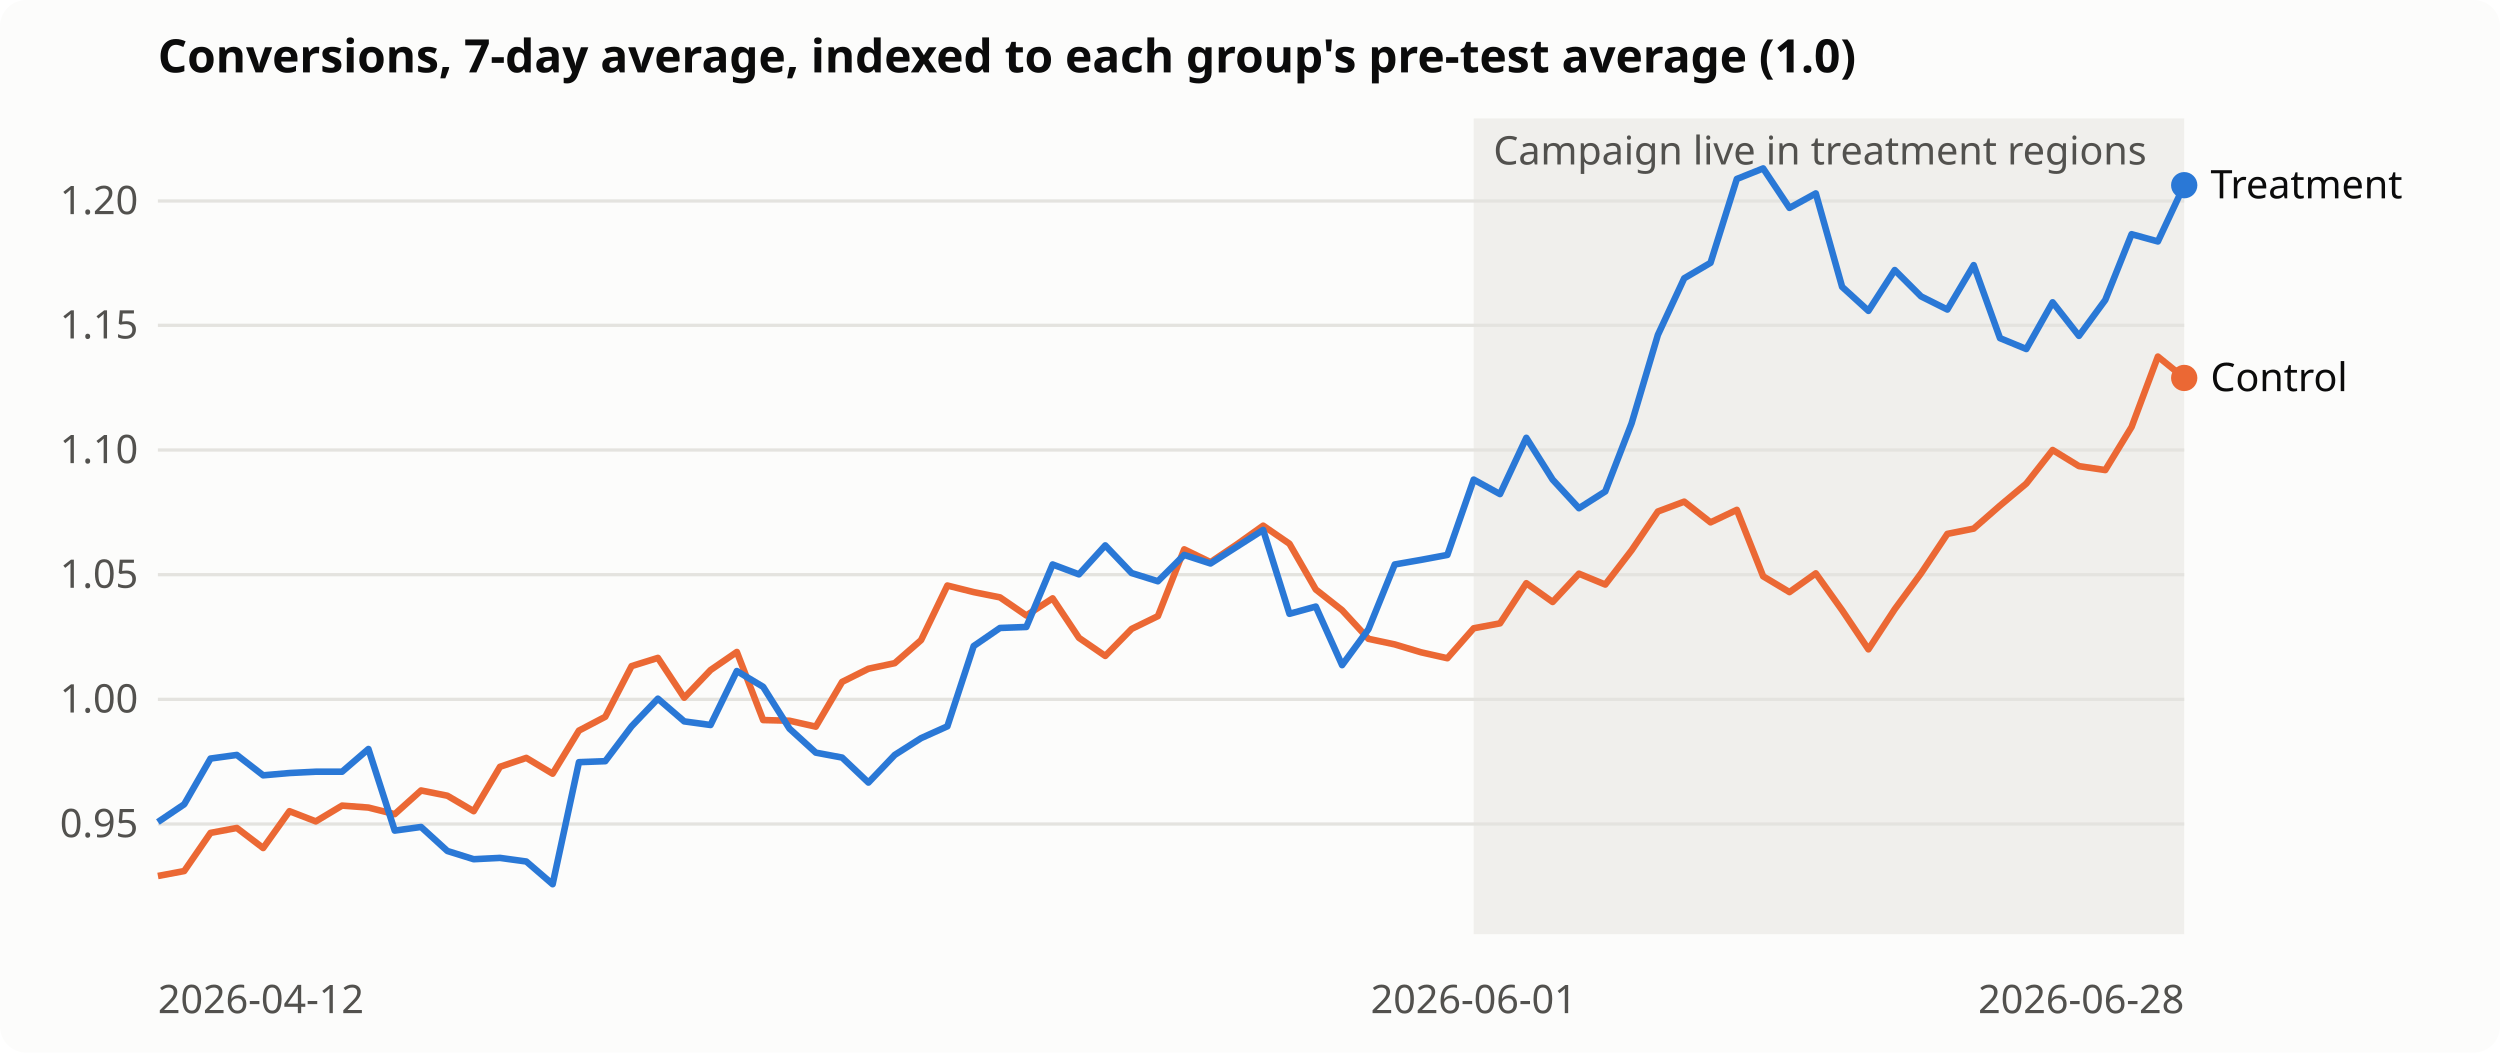
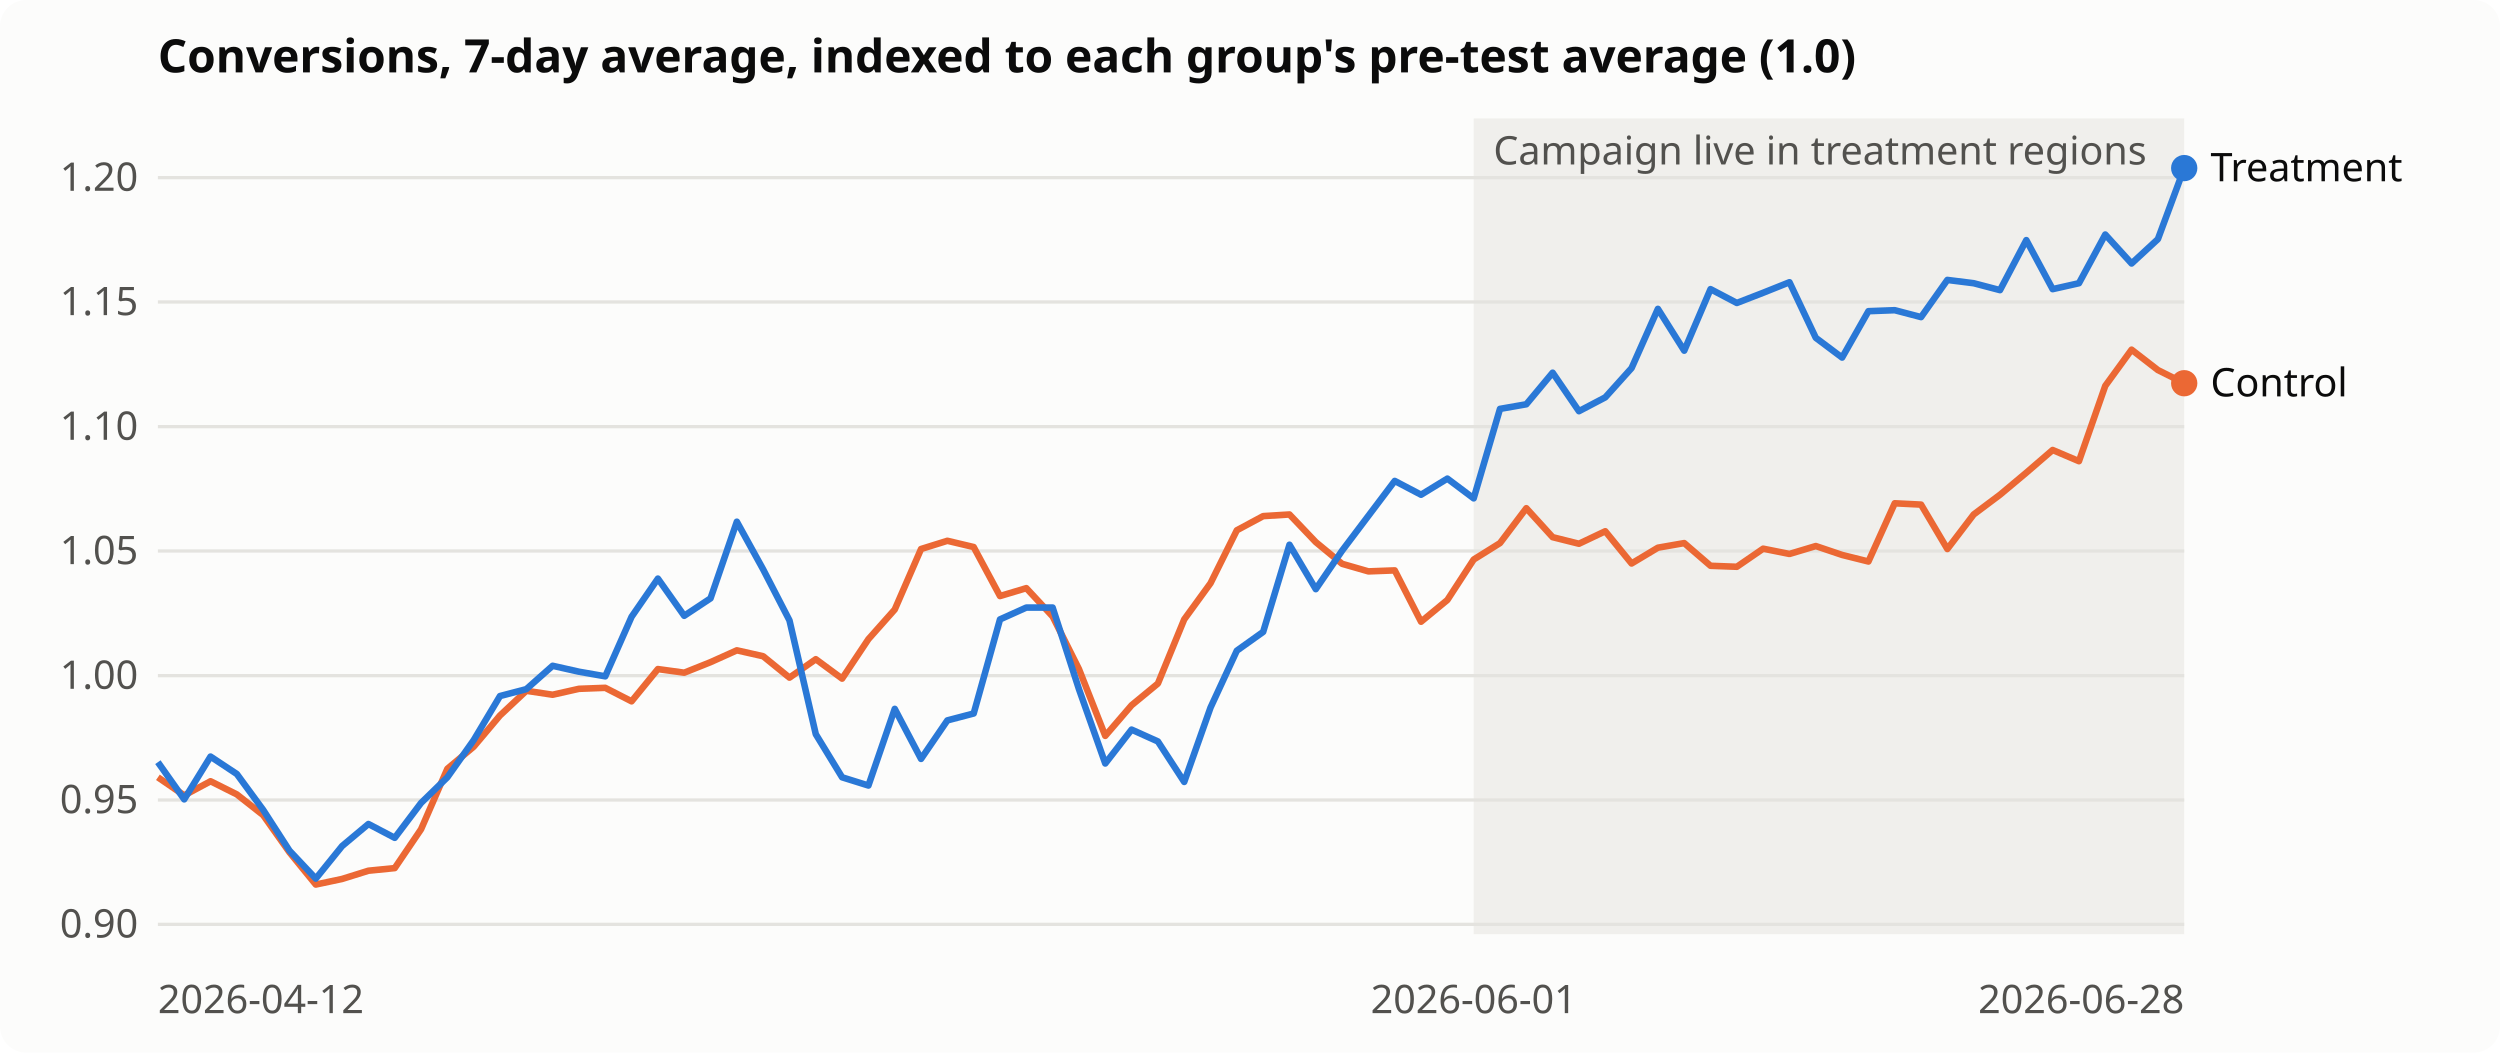
<svg xmlns="http://www.w3.org/2000/svg" viewBox="0 0 760 320" font-family="system-ui, sans-serif" font-size="12" role="img" aria-label="Geo test: 7-day average conversions of treatment and control regions, each indexed to its own pre-test average. The two lines move together before the campaign; treatment sits above control during the 28-day test.">
  <style>
  .bg { fill: #fcfcfb } .grid { stroke: #e4e3df; stroke-width: 1 } .axis { fill: #52514e }
  .title { fill: #0b0b0b; font-weight: 600; font-size: 14px } .label { fill: #0b0b0b }
  .window { fill: #f0efec } .treat { stroke: #2a78d6 } .ctrl { stroke: #eb6834 }
  .dot-t { fill: #2a78d6 } .dot-c { fill: #eb6834 }
  @media (prefers-color-scheme: dark) {
    .bg { fill: #1a1a19 } .grid { stroke: #383835 } .axis { fill: #c3c2b7 }
    .title, .label { fill: #f0efec } .window { fill: #262624 }
    .treat { stroke: #3987e5 } .ctrl { stroke: #d95926 } .dot-t { fill: #3987e5 } .dot-c { fill: #d95926 }
  }
  polyline { fill: none; stroke-width: 2; stroke-linejoin: round }
</style>
  <rect class="bg" width="760" height="320" rx="8" />
  <text class="title" x="48" y="22">Conversions, 7-day average, indexed to each group's pre-test average (1.0)</text>
  <rect class="window" x="448.0" y="36" width="216.0" height="248" />
  <text class="axis" x="454.0" y="50">Campaign live in treatment regions</text>
-   <line class="grid" x1="48" x2="664" y1="250.5" y2="250.5" />
-   <text class="axis" x="42" y="254.5" text-anchor="end">0.95</text>
-   <line class="grid" x1="48" x2="664" y1="212.6" y2="212.6" />
-   <text class="axis" x="42" y="216.6" text-anchor="end">1.00</text>
-   <line class="grid" x1="48" x2="664" y1="174.7" y2="174.7" />
-   <text class="axis" x="42" y="178.7" text-anchor="end">1.05</text>
-   <line class="grid" x1="48" x2="664" y1="136.8" y2="136.8" />
-   <text class="axis" x="42" y="140.8" text-anchor="end">1.10</text>
-   <line class="grid" x1="48" x2="664" y1="98.9" y2="98.9" />
-   <text class="axis" x="42" y="102.9" text-anchor="end">1.15</text>
-   <line class="grid" x1="48" x2="664" y1="61.1" y2="61.1" />
-   <text class="axis" x="42" y="65.1" text-anchor="end">1.20</text>
-   <polyline class="ctrl" points="48.0,266.3 56.0,264.8 64.0,253.2 72.0,251.7 80.0,257.8 88.0,246.6 96.0,249.7 104.0,244.9 112.0,245.5 120.0,247.5 128.0,240.3 136.0,241.9 144.0,246.6 152.0,233.1 160.0,230.4 168.0,235.2 176.0,222.1 184.0,217.9 192.0,202.5 200.0,200.0 208.0,212.1 216.0,203.7 224.0,198.2 232.0,218.9 240.0,219.1 248.0,220.9 256.0,207.3 264.0,203.3 272.0,201.6 280.0,194.6 288.0,178.0 296.0,180.0 304.0,181.6 312.0,187.1 320.0,181.9 328.0,193.9 336.0,199.4 344.0,191.2 352.0,187.3 360.0,167.0 368.0,170.9 376.0,165.5 384.0,159.8 392.0,165.3 400.0,179.2 408.0,185.5 416.0,194.2 424.0,195.9 432.0,198.3 440.0,200.1 448.0,191.0 456.0,189.5 464.0,177.3 472.0,183.0 480.0,174.4 488.0,177.7 496.0,167.3 504.0,155.5 512.0,152.5 520.0,158.8 528.0,155.0 536.0,175.2 544.0,180.0 552.0,174.3 560.0,185.5 568.0,197.4 576.0,185.2 584.0,174.3 592.0,162.3 600.0,160.7 608.0,153.7 616.0,147.0 624.0,136.8 632.0,141.7 640.0,142.9 648.0,129.8 656.0,108.4 664.0,114.9" />
-   <polyline class="treat" points="48.0,249.9 56.0,244.5 64.0,230.6 72.0,229.5 80.0,235.7 88.0,235.0 96.0,234.6 104.0,234.6 112.0,227.7 120.0,252.5 128.0,251.4 136.0,258.7 144.0,261.2 152.0,260.8 160.0,261.9 168.0,268.8 176.0,231.7 184.0,231.4 192.0,220.8 200.0,212.4 208.0,219.3 216.0,220.4 224.0,204.0 232.0,208.8 240.0,221.5 248.0,228.8 256.0,230.3 264.0,237.9 272.0,229.5 280.0,224.4 288.0,220.8 296.0,196.4 304.0,190.9 312.0,190.6 320.0,171.6 328.0,174.6 336.0,165.8 344.0,174.2 352.0,176.7 360.0,168.7 368.0,171.3 376.0,166.2 384.0,161.1 392.0,186.6 400.0,184.4 408.0,202.2 416.0,191.3 424.0,171.6 432.0,170.2 440.0,168.7 448.0,145.8 456.0,150.2 464.0,133.1 472.0,145.8 480.0,154.5 488.0,149.4 496.0,128.7 504.0,101.8 512.0,84.6 520.0,79.9 528.0,54.4 536.0,51.2 544.0,63.2 552.0,58.8 560.0,87.2 568.0,94.5 576.0,82.1 584.0,90.1 592.0,94.1 600.0,80.6 608.0,102.8 616.0,106.1 624.0,91.9 632.0,102.1 640.0,91.2 648.0,71.2 656.0,73.4 664.0,56.3" />
-   <circle class="dot-c" cx="664.0" cy="114.9" r="4" />
-   <circle class="dot-t" cx="664.0" cy="56.3" r="4" />
-   <text class="label" x="672.0" y="60.3">Treatment</text>
-   <text class="label" x="672.0" y="118.9">Control</text>
+   <line class="grid" x1="48" x2="664" y1="281.0" y2="281.0" />
+   <text class="axis" x="42" y="285.0" text-anchor="end">0.90</text>
+   <line class="grid" x1="48" x2="664" y1="243.2" y2="243.2" />
+   <text class="axis" x="42" y="247.2" text-anchor="end">0.95</text>
+   <line class="grid" x1="48" x2="664" y1="205.4" y2="205.4" />
+   <text class="axis" x="42" y="209.4" text-anchor="end">1.00</text>
+   <line class="grid" x1="48" x2="664" y1="167.5" y2="167.5" />
+   <text class="axis" x="42" y="171.5" text-anchor="end">1.05</text>
+   <line class="grid" x1="48" x2="664" y1="129.7" y2="129.7" />
+   <text class="axis" x="42" y="133.7" text-anchor="end">1.10</text>
+   <line class="grid" x1="48" x2="664" y1="91.8" y2="91.8" />
+   <text class="axis" x="42" y="95.8" text-anchor="end">1.15</text>
+   <line class="grid" x1="48" x2="664" y1="54.0" y2="54.0" />
+   <text class="axis" x="42" y="58.0" text-anchor="end">1.20</text>
+   <polyline class="ctrl" points="48.0,236.3 56.0,241.8 64.0,237.5 72.0,241.5 80.0,247.8 88.0,259.1 96.0,268.9 104.0,267.2 112.0,264.7 120.0,263.9 128.0,252.1 136.0,233.7 144.0,227.0 152.0,217.5 160.0,210.0 168.0,211.2 176.0,209.4 184.0,209.1 192.0,213.2 200.0,203.4 208.0,204.5 216.0,201.3 224.0,197.7 232.0,199.5 240.0,206.0 248.0,200.4 256.0,206.3 264.0,194.3 272.0,185.3 280.0,166.9 288.0,164.4 296.0,166.3 304.0,181.2 312.0,178.8 320.0,187.4 328.0,203.4 336.0,223.7 344.0,214.4 352.0,207.8 360.0,188.3 368.0,177.3 376.0,161.2 384.0,156.9 392.0,156.4 400.0,164.8 408.0,171.4 416.0,173.7 424.0,173.4 432.0,189.0 440.0,182.4 448.0,170.1 456.0,165.1 464.0,154.5 472.0,163.3 480.0,165.3 488.0,161.5 496.0,171.3 504.0,166.5 512.0,165.1 520.0,172.0 528.0,172.3 536.0,166.8 544.0,168.4 552.0,166.0 560.0,168.7 568.0,170.7 576.0,153.0 584.0,153.4 592.0,166.9 600.0,156.4 608.0,150.4 616.0,143.7 624.0,136.8 632.0,140.2 640.0,117.3 648.0,106.3 656.0,112.5 664.0,116.5" />
+   <polyline class="treat" points="48.0,231.7 56.0,243.0 64.0,230.0 72.0,235.3 80.0,246.2 88.0,258.6 96.0,267.1 104.0,257.2 112.0,250.5 120.0,254.7 128.0,244.1 136.0,236.3 144.0,225.0 152.0,211.6 160.0,209.5 168.0,202.4 176.0,204.2 184.0,205.6 192.0,187.5 200.0,175.9 208.0,187.2 216.0,181.9 224.0,158.6 232.0,173.1 240.0,188.6 248.0,223.2 256.0,236.3 264.0,238.8 272.0,215.5 280.0,230.7 288.0,219.0 296.0,216.9 304.0,188.3 312.0,184.7 320.0,184.7 328.0,209.5 336.0,232.1 344.0,221.8 352.0,225.4 360.0,237.7 368.0,215.1 376.0,197.8 384.0,192.1 392.0,165.6 400.0,179.1 408.0,167.4 416.0,156.8 424.0,146.2 432.0,150.4 440.0,145.5 448.0,151.5 456.0,124.3 464.0,122.9 472.0,113.3 480.0,125.0 488.0,120.8 496.0,111.9 504.0,93.9 512.0,106.6 520.0,87.9 528.0,92.1 536.0,89.0 544.0,85.8 552.0,102.7 560.0,108.7 568.0,94.6 576.0,94.3 584.0,96.4 592.0,85.1 600.0,86.1 608.0,88.2 616.0,73.0 624.0,87.9 632.0,86.1 640.0,71.3 648.0,80.1 656.0,72.7 664.0,51.1" />
+   <circle class="dot-c" cx="664.0" cy="116.5" r="4" />
+   <circle class="dot-t" cx="664.0" cy="51.1" r="4" />
+   <text class="label" x="672.0" y="55.1">Treatment</text>
+   <text class="label" x="672.0" y="120.5">Control</text>
  <text class="axis" x="48" y="308">2026-04-12</text>
  <text class="axis" x="448.0" y="308" text-anchor="middle">2026-06-01</text>
  <text class="axis" x="664.0" y="308" text-anchor="end">2026-06-28</text>
</svg>
